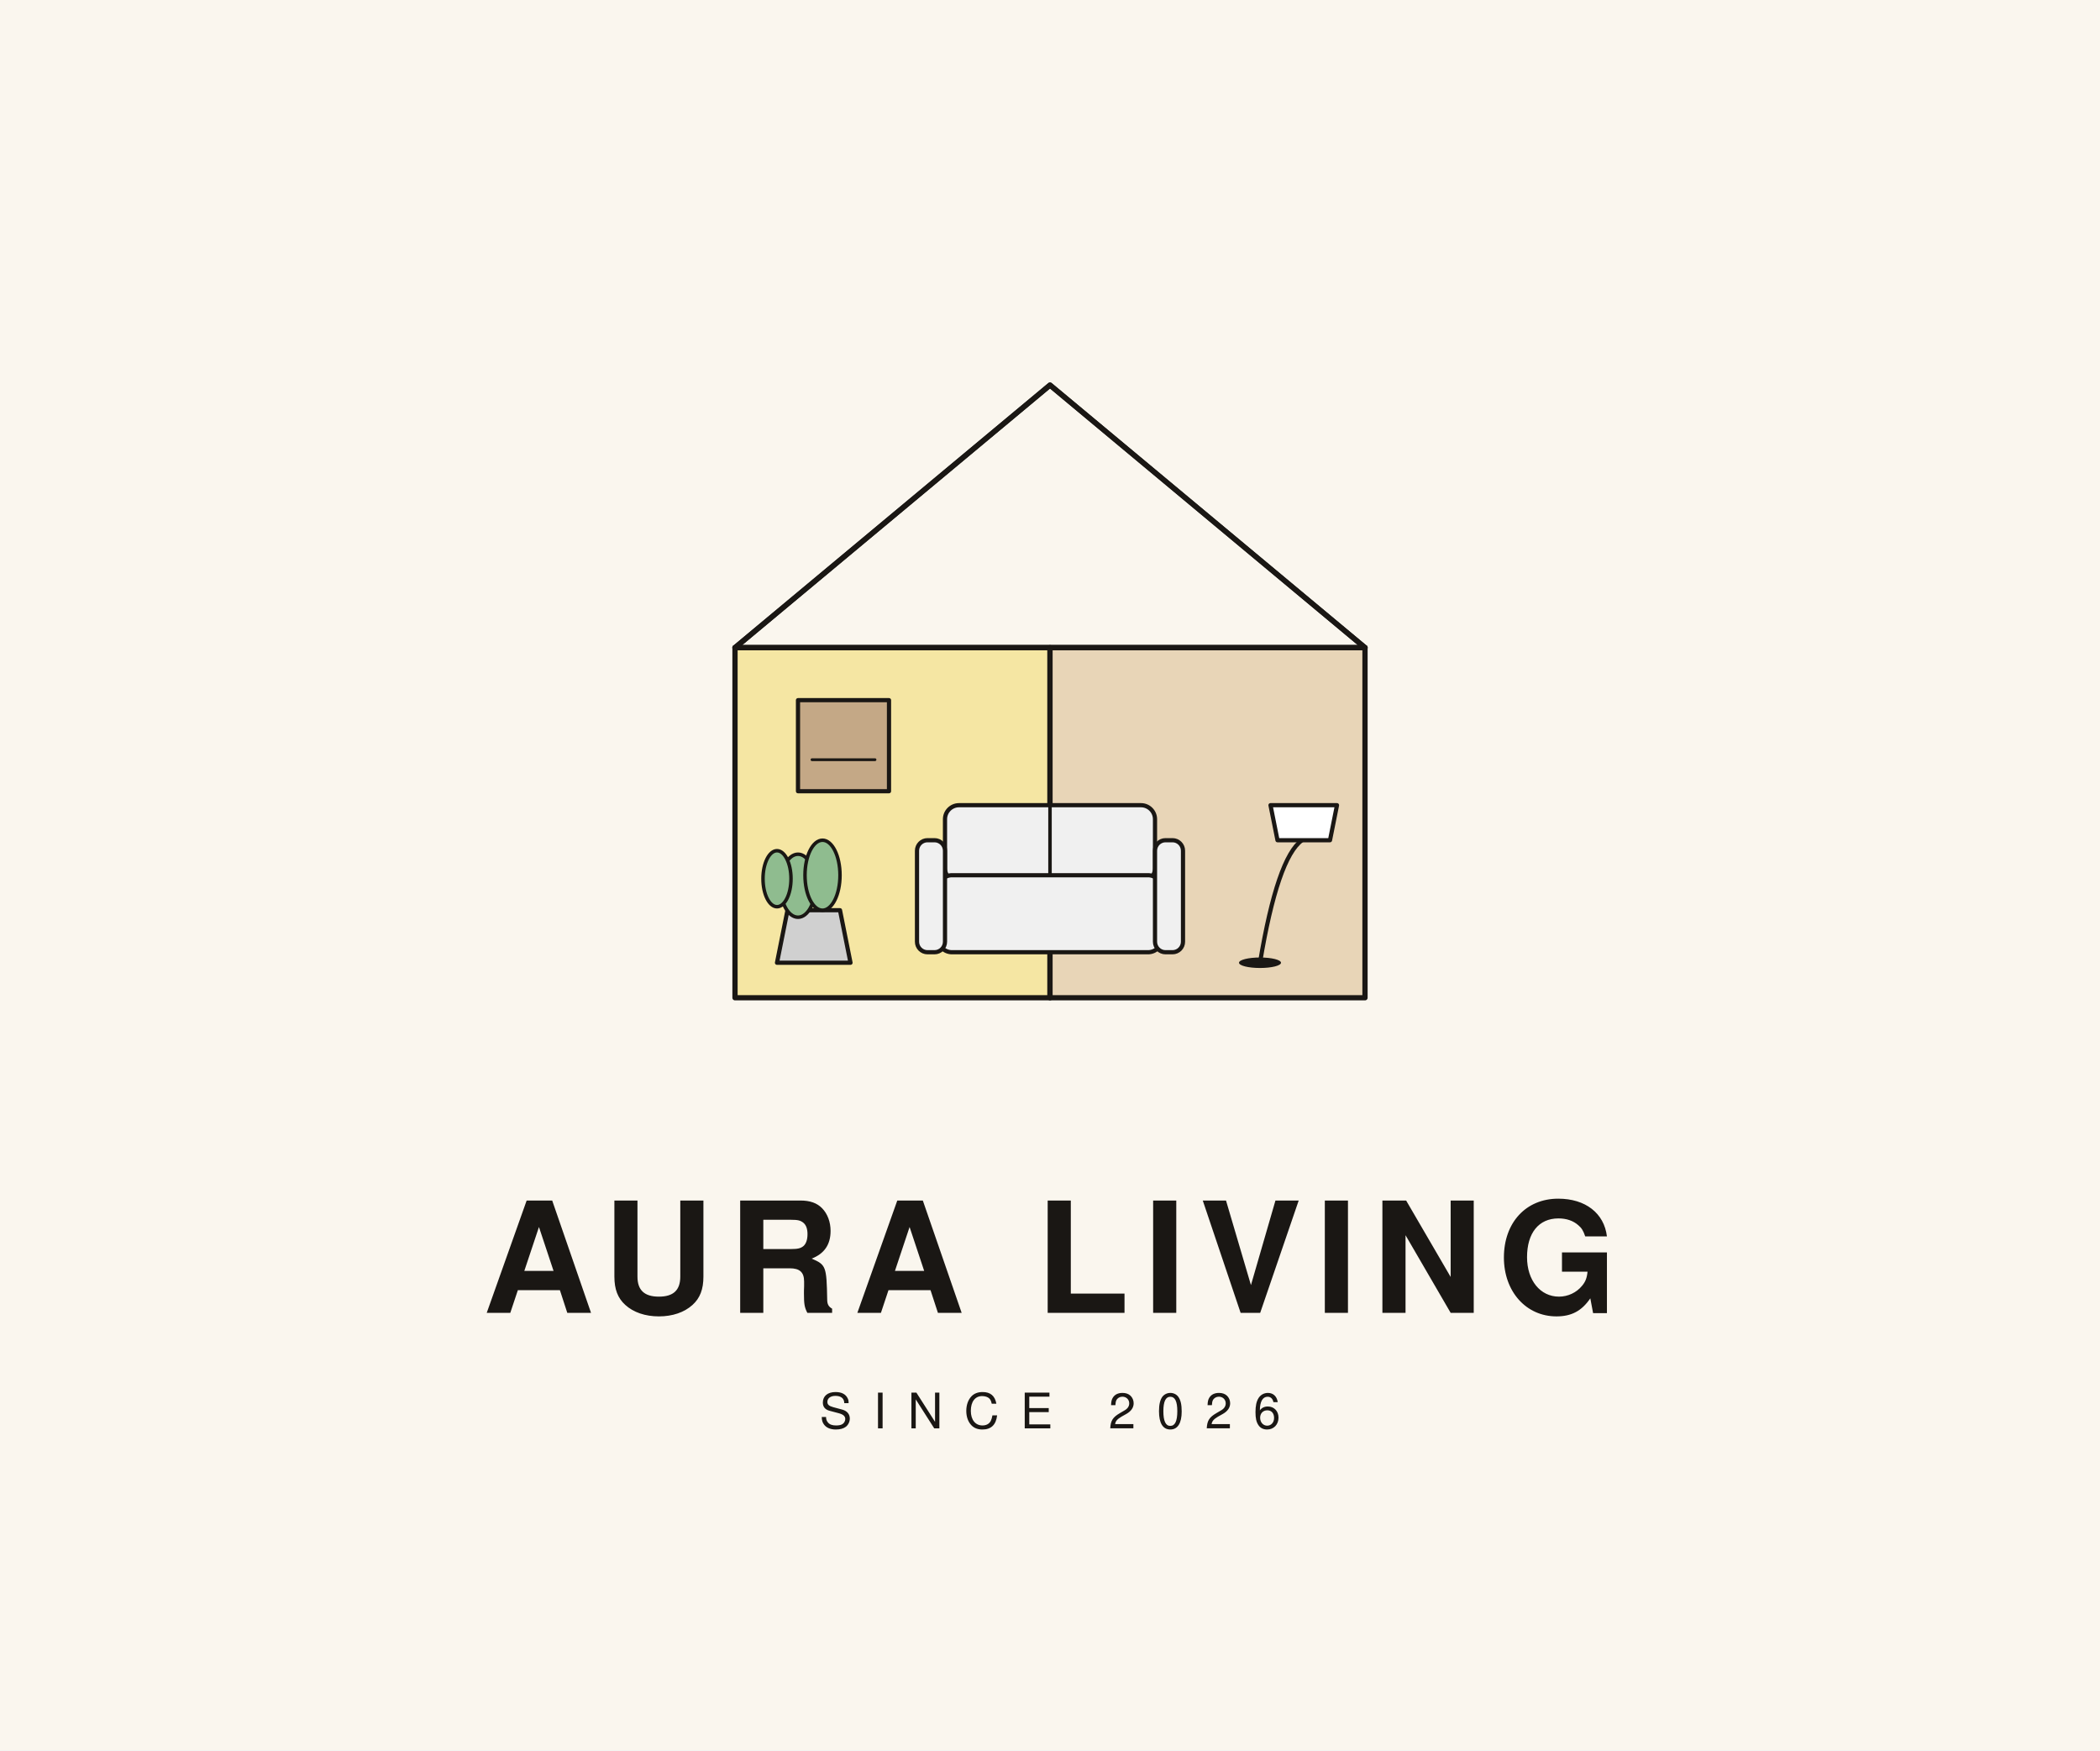
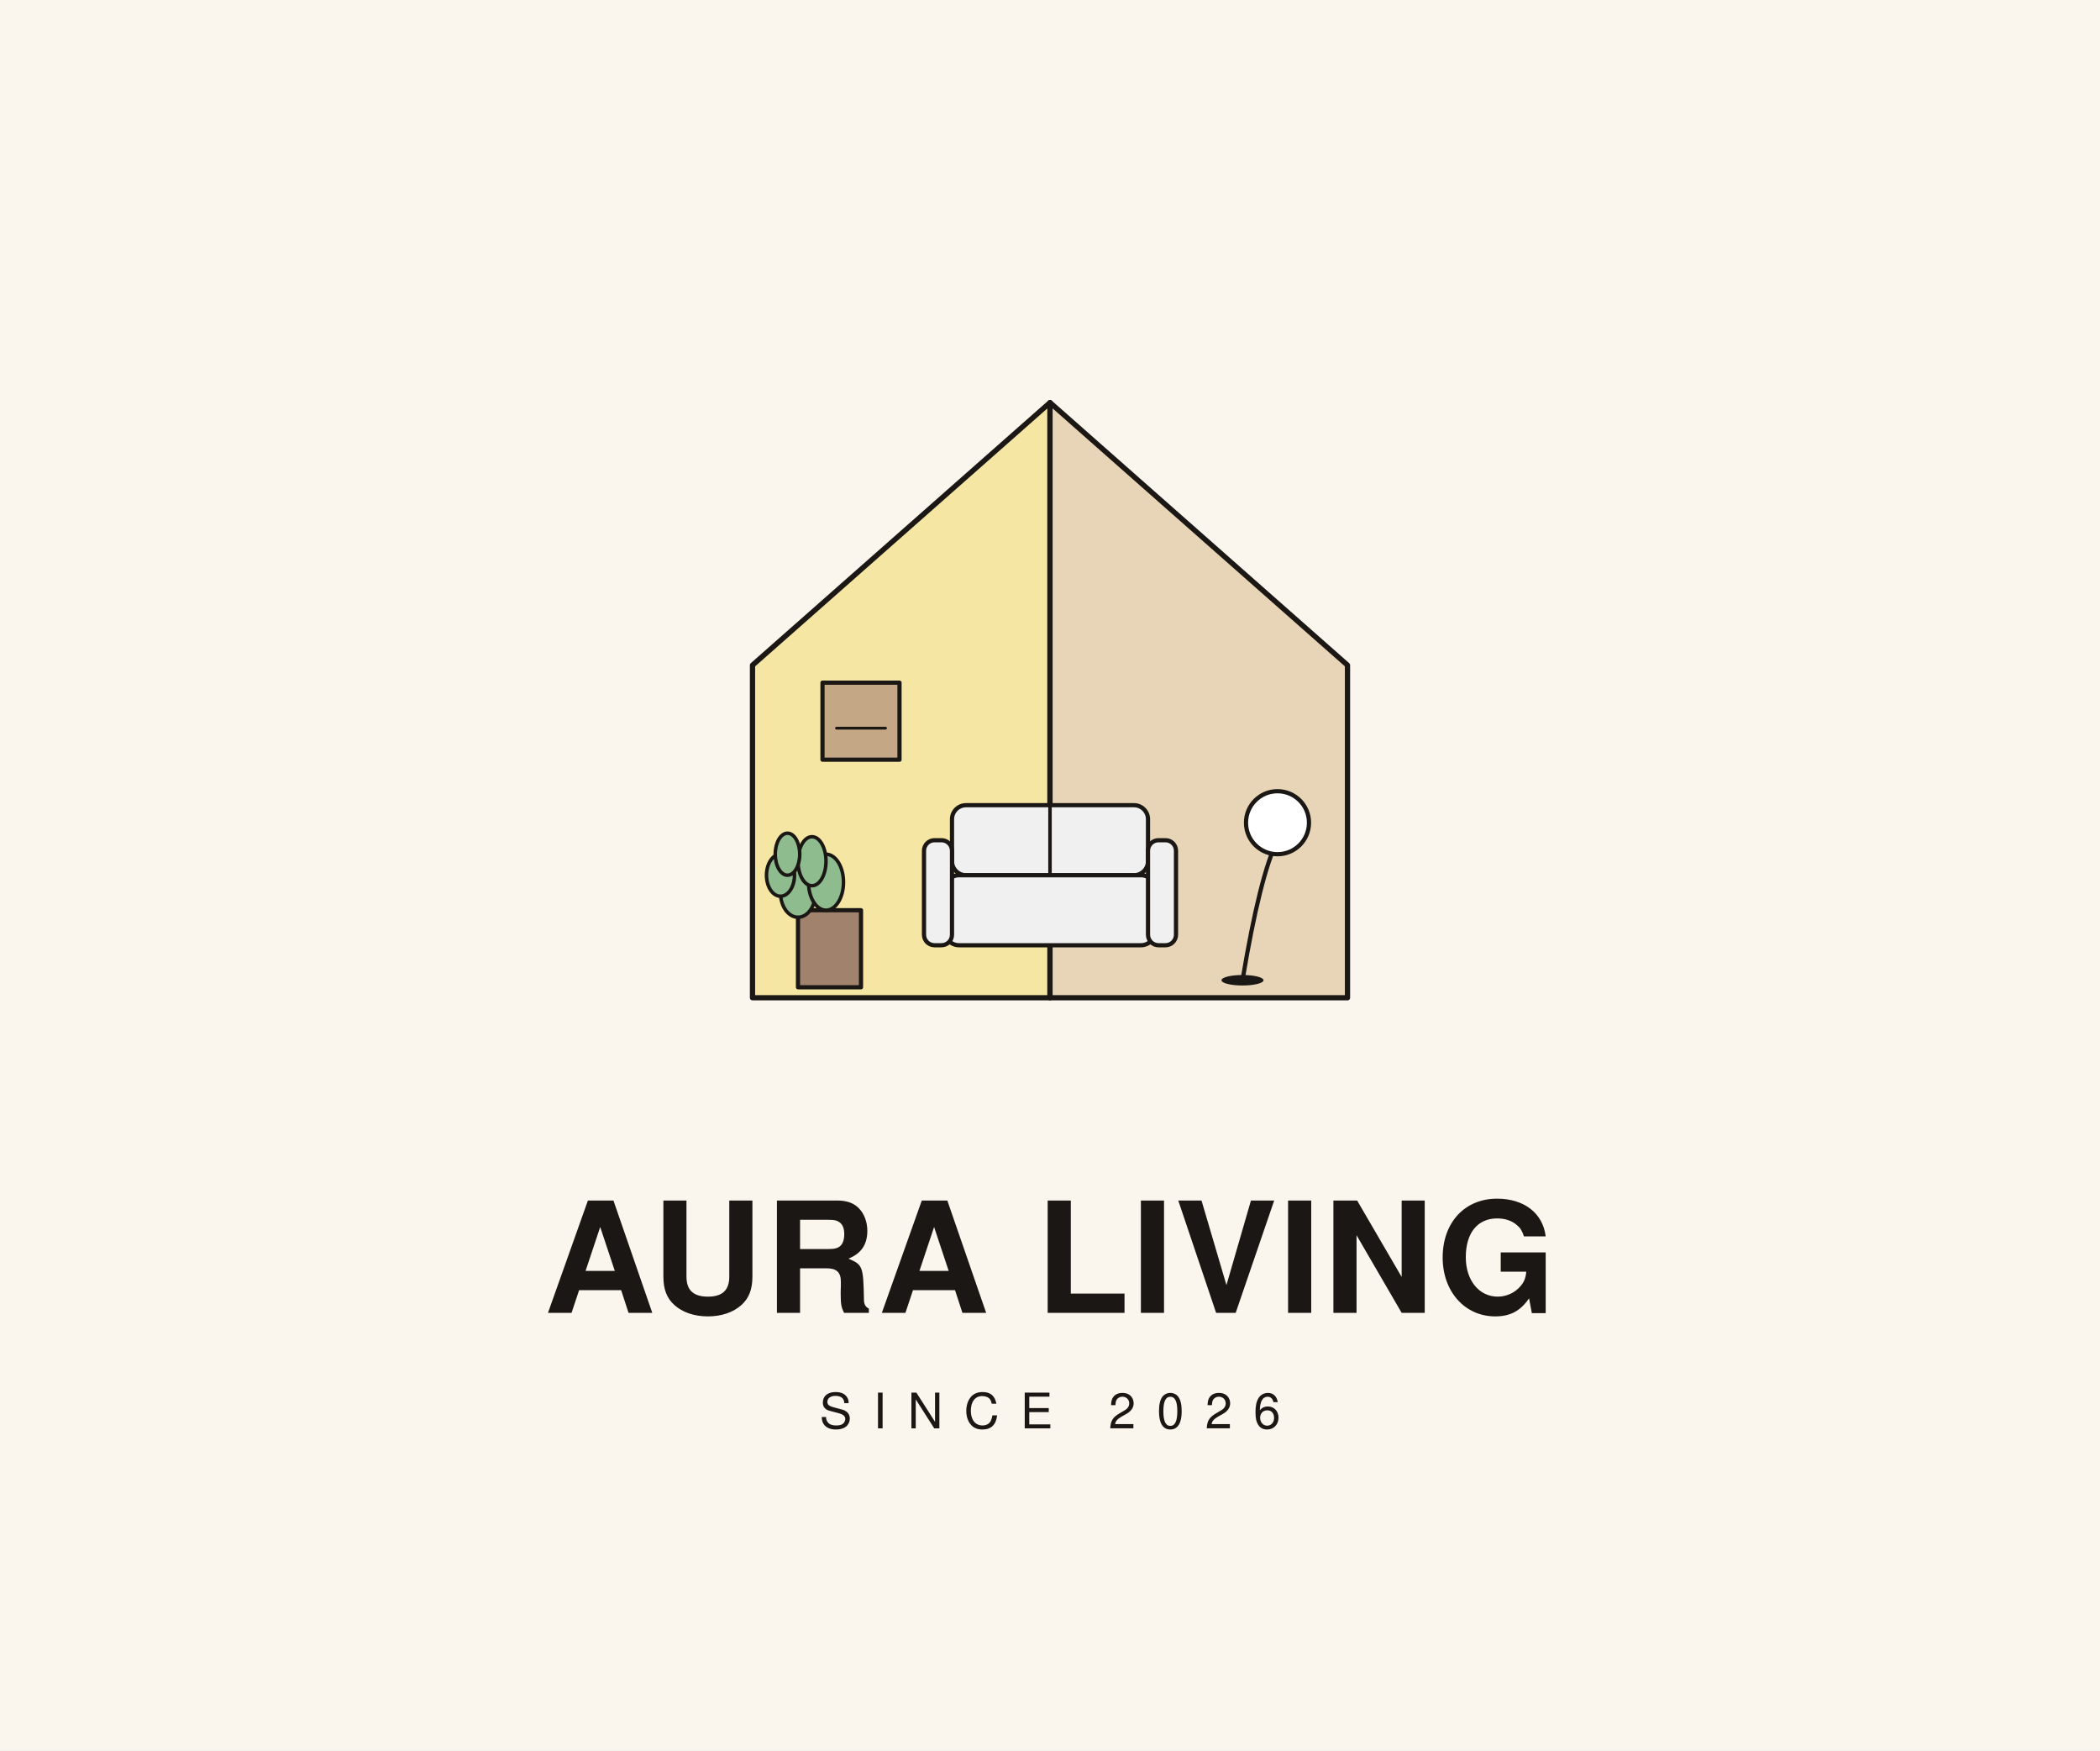
<svg xmlns="http://www.w3.org/2000/svg" viewBox="0 0 600 500" width="600" height="500">
  <rect width="600" height="500" fill="#FAF6EE" />
-   <g transform="translate(300, 195)" stroke="#1A1714" stroke-width="1.5" stroke-linejoin="round" stroke-linecap="round" fill="none">
-     <path d="M -90 -10 L 0 -85 L 90 -10 Z" fill="#FAF6EE" />
-     <rect x="-90" y="-10" width="90" height="100" fill="#F5E6A3" stroke="#1A1714" stroke-width="1.5" />
-     <rect x="0" y="-10" width="90" height="100" fill="#E8D5B7" stroke="#1A1714" stroke-width="1.5" />
-     <path d="M -90 -10 L 0 -85 L 90 -10" fill="none" stroke="#1A1714" stroke-width="1.5" />
-     <line x1="-90" y1="-10" x2="90" y2="-10" stroke="#1A1714" stroke-width="1.5" />
-     <rect x="-72" y="5" width="26" height="26" fill="#C4A886" stroke="#1A1714" stroke-width="1.2" />
-     <line x1="-68" y1="22" x2="-50" y2="22" stroke="#1A1714" stroke-width="0.8" />
-     <path d="M -78 80 L -75 65 L -60 65 L -57 80 Z" fill="#D0D0D0" stroke="#1A1714" stroke-width="1.2" />
-     <ellipse cx="-72" cy="58" rx="5" ry="9" fill="#8FBC8F" stroke="#1A1714" stroke-width="1" />
-     <ellipse cx="-65" cy="55" rx="5" ry="10" fill="#8FBC8F" stroke="#1A1714" stroke-width="1" />
-     <ellipse cx="-78" cy="56" rx="4" ry="8" fill="#8FBC8F" stroke="#1A1714" stroke-width="1" />
-     <rect x="-30" y="35" width="60" height="22" rx="4" fill="#F0F0F0" stroke="#1A1714" stroke-width="1.2" />
-     <line x1="0" y1="35" x2="0" y2="57" stroke="#1A1714" stroke-width="1" />
-     <rect x="-32" y="55" width="64" height="22" rx="4" fill="#F0F0F0" stroke="#1A1714" stroke-width="1.2" />
-     <rect x="-38" y="45" width="8" height="32" rx="3" fill="#F0F0F0" stroke="#1A1714" stroke-width="1.2" />
-     <rect x="30" y="45" width="8" height="32" rx="3" fill="#F0F0F0" stroke="#1A1714" stroke-width="1.2" />
-     <path d="M 60 80 Q 65 50 72 45" fill="none" stroke="#1A1714" stroke-width="1.2" />
-     <path d="M 65 45 L 80 45 L 82 35 L 63 35 Z" fill="#FFFFFF" stroke="#1A1714" stroke-width="1.2" />
-     <ellipse cx="60" cy="80" rx="6" ry="1.5" fill="#1A1714" stroke="none" />
+   <g transform="translate(300, 200)" stroke="#1A1714" stroke-width="1.5" stroke-linejoin="round" stroke-linecap="round">
+     <path d="M -85 85 L -85 -10 L 0 -85 L 0 85 Z" fill="#F5E6A3" stroke="#1A1714" stroke-width="1.5" />
+     <path d="M 0 -85 L 85 -10 L 85 85 L 0 85 Z" fill="#E8D5B7" stroke="#1A1714" stroke-width="1.5" />
+     <line x1="0" y1="-85" x2="0" y2="85" stroke="#1A1714" stroke-width="1.2" />
+     <rect x="-65" y="-5" width="22" height="22" fill="#C4A886" stroke="#1A1714" stroke-width="1.2" />
+     <line x1="-61" y1="8" x2="-47" y2="8" stroke="#1A1714" stroke-width="0.8" />
+     <rect x="-72" y="60" width="18" height="22" fill="#A0826D" stroke="#1A1714" stroke-width="1.2" />
+     <ellipse cx="-72" cy="55" rx="5" ry="7" fill="#8FBC8F" stroke="#1A1714" stroke-width="1" />
+     <ellipse cx="-64" cy="52" rx="5" ry="8" fill="#8FBC8F" stroke="#1A1714" stroke-width="1" />
+     <ellipse cx="-77" cy="50" rx="4" ry="6" fill="#8FBC8F" stroke="#1A1714" stroke-width="1" />
+     <ellipse cx="-68" cy="46" rx="4" ry="7" fill="#8FBC8F" stroke="#1A1714" stroke-width="1" />
+     <ellipse cx="-75" cy="44" rx="3.5" ry="6" fill="#8FBC8F" stroke="#1A1714" stroke-width="1" />
+     <rect x="-28" y="30" width="56" height="20" rx="4" fill="#F0F0F0" stroke="#1A1714" stroke-width="1.2" />
+     <line x1="0" y1="30" x2="0" y2="50" stroke="#1A1714" stroke-width="1" />
+     <rect x="-30" y="50" width="60" height="20" rx="4" fill="#F0F0F0" stroke="#1A1714" stroke-width="1.2" />
+     <rect x="-36" y="40" width="8" height="30" rx="3" fill="#F0F0F0" stroke="#1A1714" stroke-width="1.2" />
+     <rect x="28" y="40" width="8" height="30" rx="3" fill="#F0F0F0" stroke="#1A1714" stroke-width="1.2" />
+     <path d="M 55 80 Q 60 50 65 40" fill="none" stroke="#1A1714" stroke-width="1.2" />
+     <circle cx="65" cy="35" r="9" fill="#FFFFFF" stroke="#1A1714" stroke-width="1.2" />
+     <ellipse cx="55" cy="80" rx="6" ry="1.5" fill="#1A1714" stroke="none" />
  </g>
-   <text x="300" y="375" font-family="Montserrat, Poppins, Helvetica, Arial, sans-serif" font-size="44" font-weight="700" fill="#1A1714" text-anchor="middle" letter-spacing="4">AURA LIVING</text>
+   <text x="300" y="375" font-family="Montserrat, Poppins, Helvetica, Arial, sans-serif" font-size="44" font-weight="700" fill="#1A1714" text-anchor="middle" letter-spacing="0.5">AURA LIVING</text>
  <text x="300" y="408" font-family="Montserrat, Poppins, Helvetica, Arial, sans-serif" font-size="14" font-weight="400" fill="#1A1714" text-anchor="middle" letter-spacing="6">SINCE 2026</text>
</svg>
